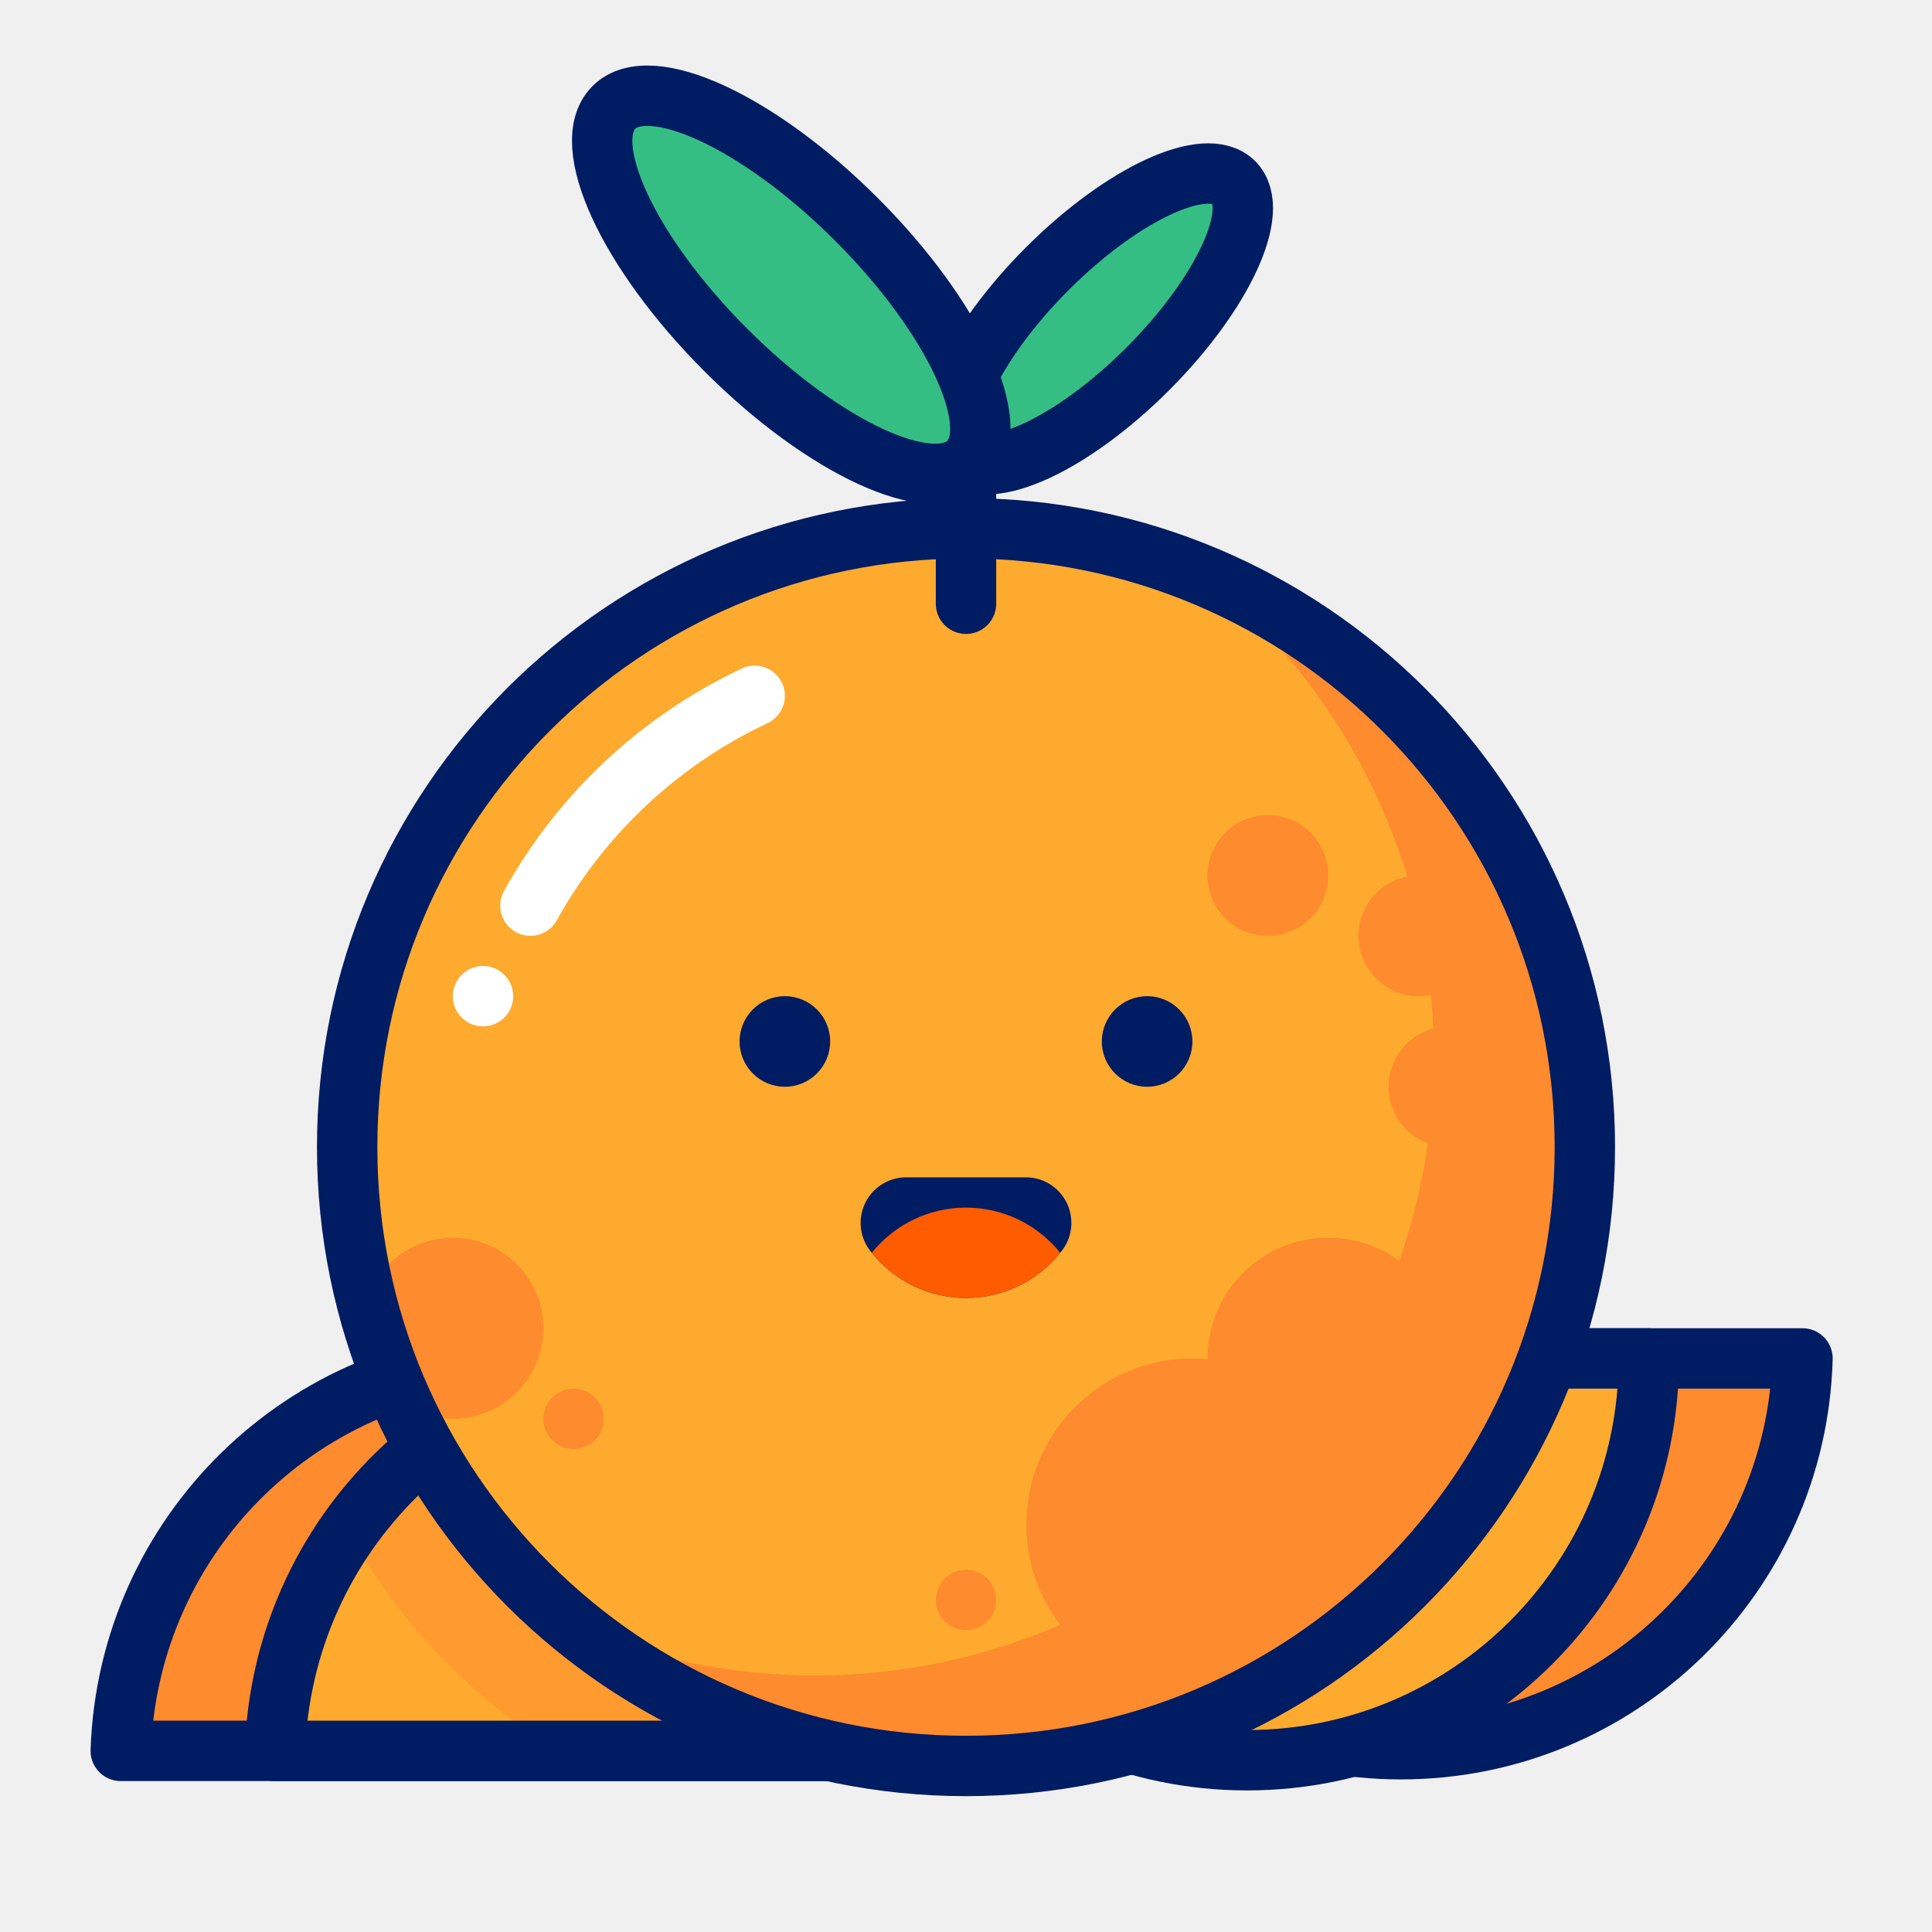
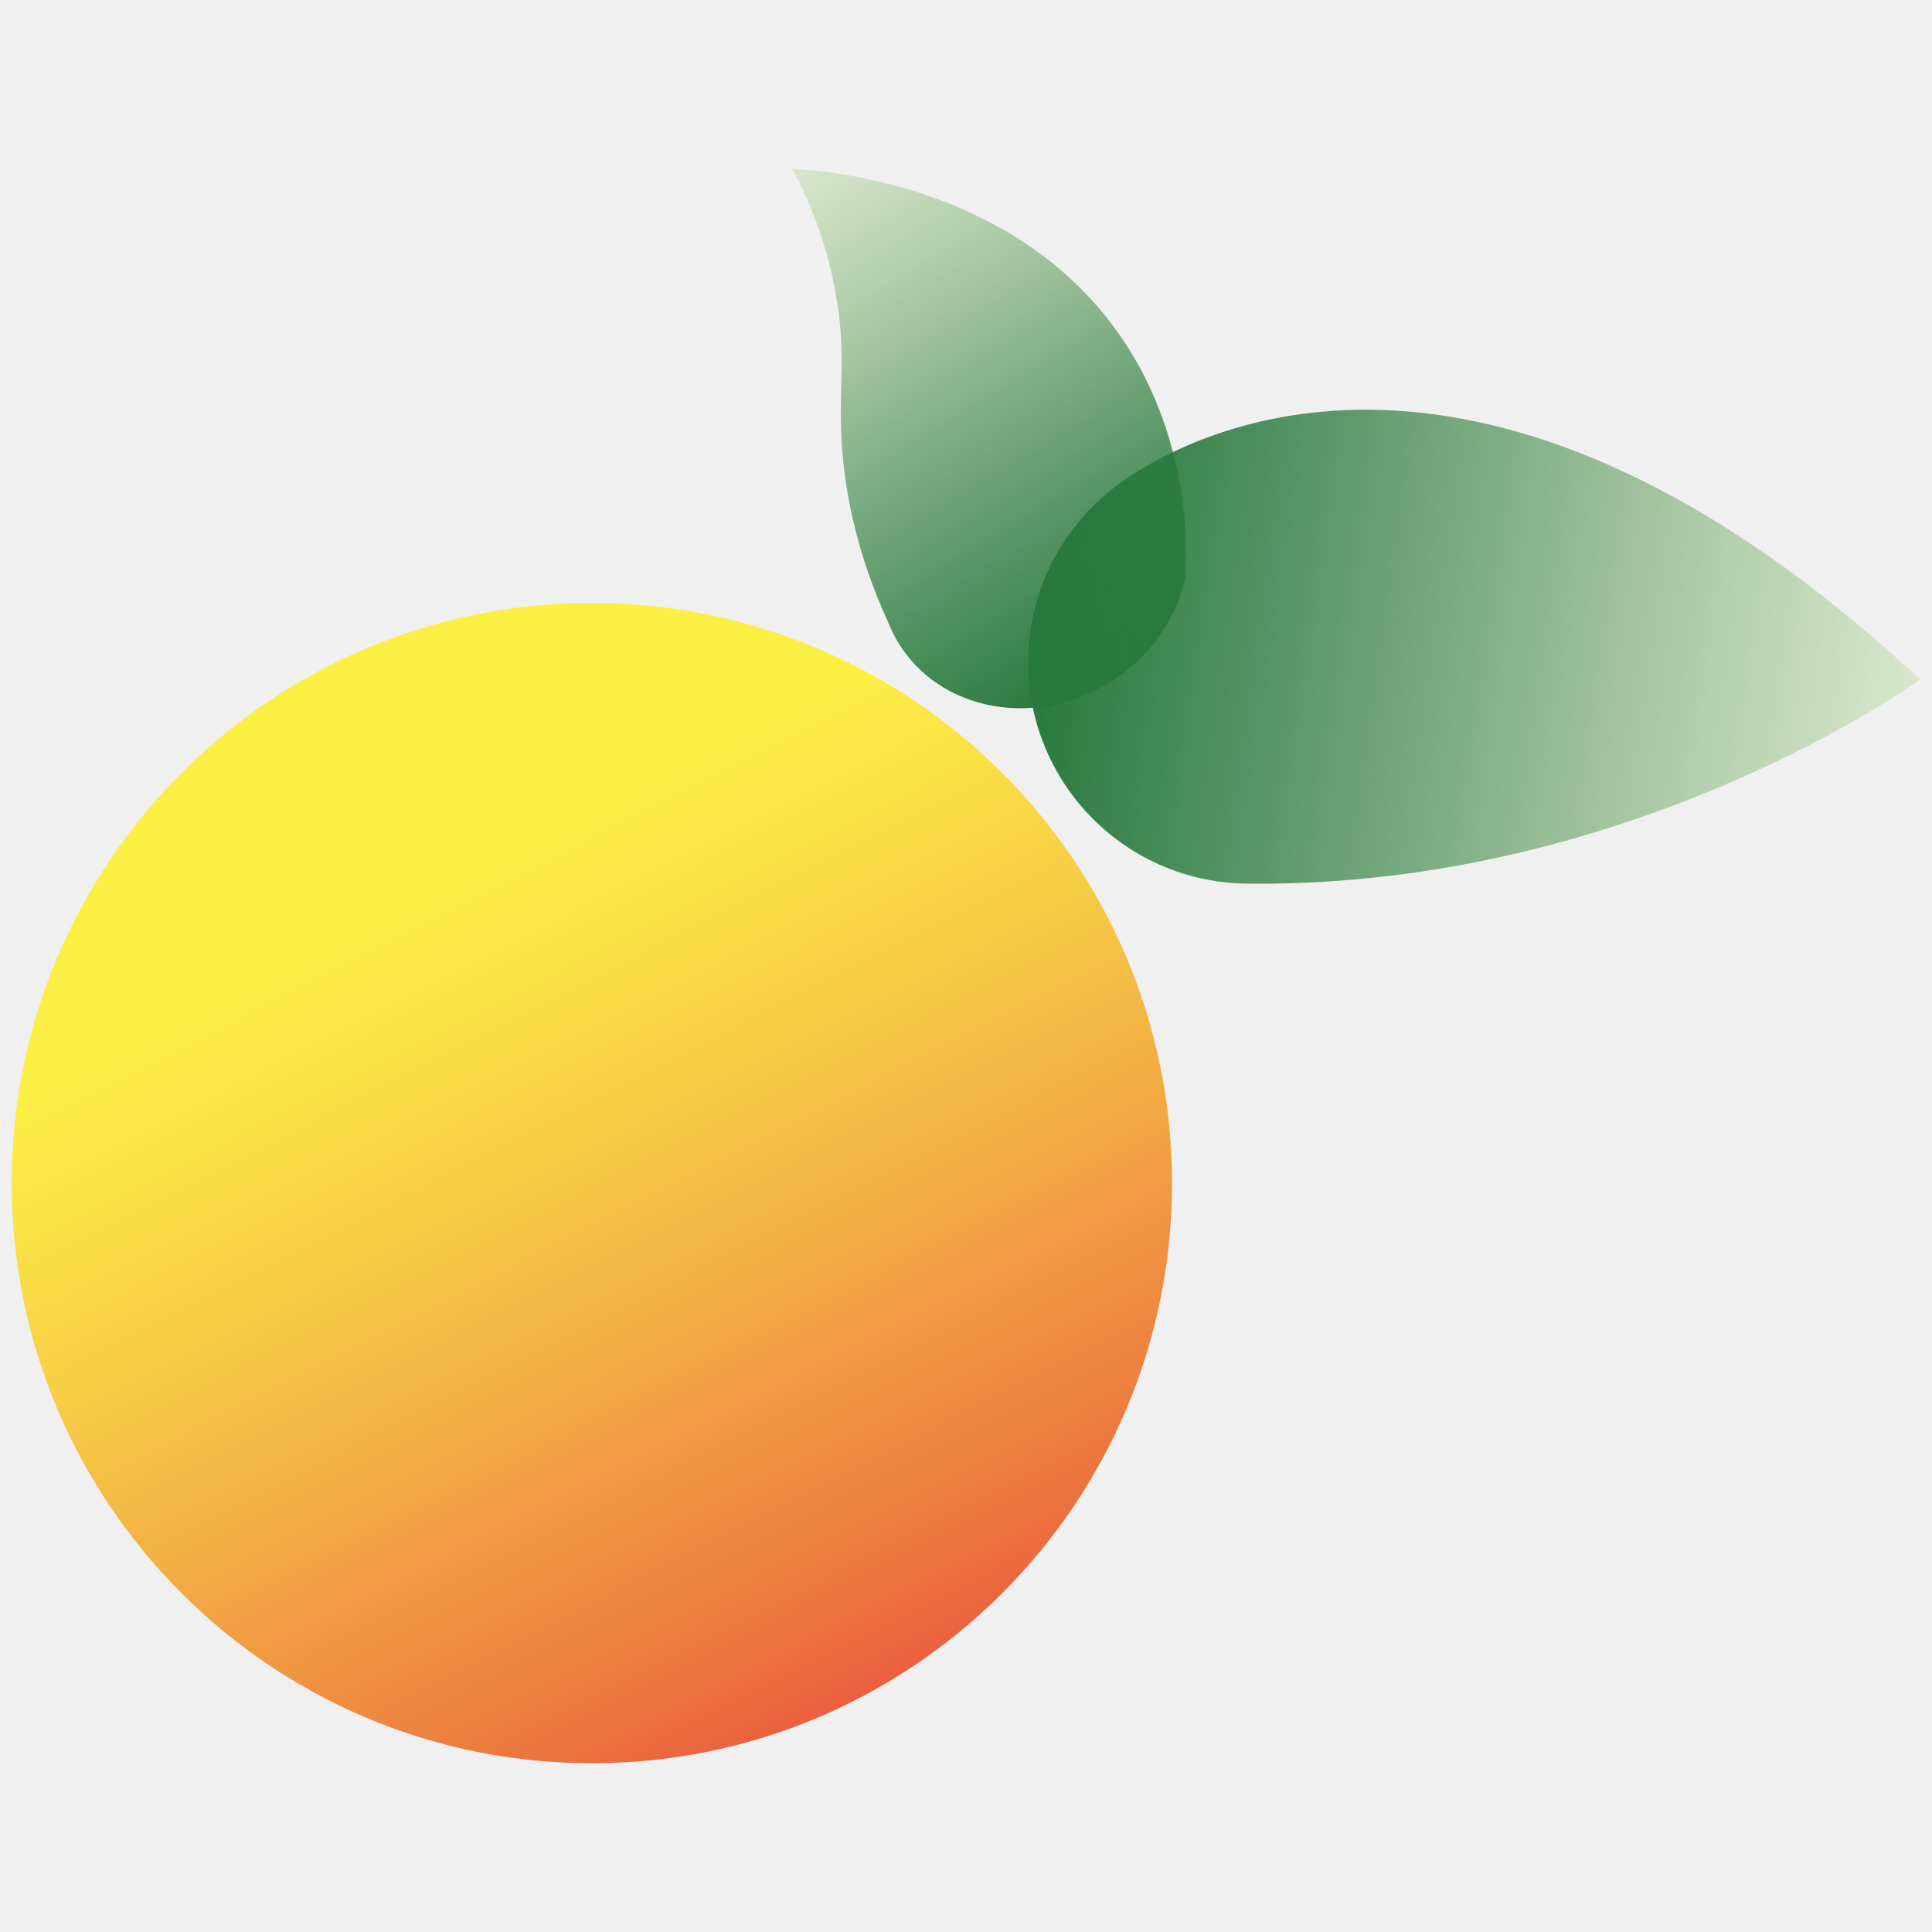
- <svg xmlns="http://www.w3.org/2000/svg" viewBox="0 0 64 64">
-   <g id="21a67d9c-6633-4ce3-81f5-9877f07d39b4">
-     <path d="M33.11,45H59.71a13.31,13.31,0,0,1-26.61,0Z" fill="#fe8b2e" id="38390ee2-2d1d-474f-857d-1113959e44ea" />
-     <path d="M33.11,45H59.71a13.31,13.31,0,0,1-26.61,0Z" fill="none" id="8630ee6b-cd26-498d-a90d-5c4d327e0ec3" stroke="#001c63" stroke-linecap="round" stroke-linejoin="round" stroke-width="2" />
-     <path d="M28,45H54.62A13.31,13.31,0,0,1,28,45Z" fill="#feaa2e" id="298885a7-ea0c-42bd-b0be-bd0cf2f27340" />
-     <path d="M28,45H54.62A13.31,13.31,0,0,1,28,45Z" fill="none" id="7b43058b-f528-457b-8a82-a295a7684b73" stroke="#001c63" stroke-linecap="round" stroke-linejoin="round" stroke-width="2" />
-     <path d="M30.62,58H4a13.45,13.45,0,0,1,13.3-13A13.45,13.45,0,0,1,30.62,58Z" fill="#fe8b2e" id="fc9f65a4-e865-4389-b961-bd4e1aa2df39" />
-     <path d="M30.62,58H4a13.45,13.45,0,0,1,13.3-13A13.45,13.45,0,0,1,30.62,58Z" fill="none" id="ab6ebc82-39a5-42af-b4f4-bc3c09d83b07" stroke="#001c63" stroke-linecap="round" stroke-linejoin="round" stroke-width="2" />
-     <path d="M35.71,58H9.11a13.13,13.13,0,0,1,2.43-7.27A13.34,13.34,0,0,1,22.41,45,13.45,13.45,0,0,1,35.71,58Z" fill="#feaa2e" id="5a271ae9-4db5-45ea-978c-047689feecd6" />
-     <path d="M35.71,58H18.47a19.81,19.81,0,0,1-6.93-7.27A13.34,13.34,0,0,1,22.41,45,13.45,13.45,0,0,1,35.71,58Z" fill="#fe9a2e" id="c6a836fd-6303-4789-9edd-953818ed4779" />
-     <path d="M35.71,58H9.11a13.45,13.45,0,0,1,13.3-13A13.45,13.45,0,0,1,35.71,58Z" fill="none" id="f9f01cf9-f507-4f8b-a6df-835dfacb11b5" stroke="#001c63" stroke-linecap="round" stroke-linejoin="round" stroke-width="2" />
-     <path d="M52.5,38A20.49,20.49,0,1,1,39.92,19.09,20.5,20.5,0,0,1,52.5,38Z" fill="#fe8b2e" id="24f0e011-24d6-42c5-aa65-8f9d4ae2da54" />
-     <path d="M47.5,35A20.5,20.5,0,0,1,19.08,53.91,20.5,20.5,0,0,1,39.92,19.09,20.45,20.45,0,0,1,47.5,35Z" fill="#feaa2e" id="3dde6887-c980-4c7f-9744-ed2cda4b769b" />
-     <circle cx="15" cy="44" fill="#fe8b2e" id="3ac9297e-1928-4c0e-a3d6-24cd3c63de99" r="3" />
-     <g id="cb095453-66fb-4d82-b28d-8423fcd91495">
-       <circle cx="26" cy="34.5" fill="#001c63" id="b373ba44-7c91-4811-9874-058027a0d6c6" r="1.5" />
-       <circle cx="38" cy="34.5" fill="#001c63" id="87edcc8e-03b2-4ebe-802b-17562bf09bf2" r="1.5" />
-     </g>
-     <circle cx="39.5" cy="50.5" fill="#fe8b2e" id="9ea7058f-aadc-4906-b3a3-bf0140b10182" r="5.5" />
-     <circle cx="42" cy="29" fill="#fe8b2e" id="5f3bf323-8b0b-4955-87eb-b89a7ae6e197" r="2" />
-     <circle cx="32" cy="53" fill="#fe8b2e" id="fb8d5444-2c0d-4588-84c9-697410a52ea7" r="1" />
-     <circle cx="19" cy="47" fill="#fe8b2e" id="624c1259-5fa0-48df-b8ec-ad9e29cd90ef" r="1" />
-     <circle cx="32" cy="38" fill="none" id="cb64e678-ba14-4038-96cf-4ed03f01228a" r="20.5" stroke="#001c63" stroke-linecap="round" stroke-linejoin="round" stroke-width="2" />
-     <path d="M17.57,30A16.57,16.57,0,0,1,25,23.05" fill="none" id="6a3f2bb0-dc9a-4bb8-bd9d-ea952e9ef6c5" stroke="#fff" stroke-linecap="round" stroke-linejoin="round" stroke-width="2" />
-     <circle cx="48" cy="36" fill="#fe8b2e" id="88bd1758-c92b-4567-858d-81fc47dab954" r="2" />
-     <circle cx="44" cy="45" fill="#fe8b2e" id="c248f84a-0d18-4294-b5ff-333e0a79db57" r="4" />
-     <circle cx="47" cy="31" fill="#fe8b2e" id="b963a5e4-7215-4793-8bad-675d741c3d4d" r="2" />
-     <path d="M35.2,41.4l-.08.1a4,4,0,0,1-6.24,0l-.08-.1A1.51,1.51,0,0,1,30,39H34A1.51,1.51,0,0,1,35.2,41.4Z" fill="#001c63" id="6600bdb2-11de-47a2-a961-98f26eda04ad" />
-     <path d="M35.12,41.5a4,4,0,0,1-6.24,0,4,4,0,0,1,6.24,0Z" fill="#ff5c00" id="b756eb3c-cb71-4082-b875-335b628a4c6f" />
-     <circle cx="16" cy="33" fill="#fff" id="f00a4983-cb31-4d2e-9210-08473ba34862" r="1" />
-     <line fill="none" id="a327f939-cc93-4d76-a2dc-00e6b01b0d19" stroke="#001c63" stroke-linecap="round" stroke-linejoin="round" stroke-width="2" x1="32" x2="32" y1="20" y2="15" />
-     <ellipse cx="36.36" cy="10.57" fill="#35be83" id="cd1ecd69-7f67-416a-aa99-7fd21fd762a4" rx="6.39" ry="2.35" stroke="#001c63" stroke-linecap="round" stroke-linejoin="round" stroke-width="2" transform="translate(3.17 28.8) rotate(-45)" />
-     <ellipse cx="26.21" cy="9.43" fill="#35be83" id="a5df6d43-515c-4118-990c-eafc82e3778d" rx="3.06" ry="8.31" stroke="#001c63" stroke-linecap="round" stroke-linejoin="round" stroke-width="2" transform="translate(1.01 21.3) rotate(-45)" />
+ <svg xmlns="http://www.w3.org/2000/svg" version="1.1" id="Layer_1" x="0px" y="0px" viewBox="0 0 1800 1800" style="enable-background:new 0 0 1800 1800;" xml:space="preserve">
+   <style type="text/css">
+ 	.st0{fill:url(#SVGID_1_);}
+ 	.st1{fill:url(#SVGID_2_);}
+ 	.st2{fill:#0B9948;}
+ 	.st3{fill:#FFFFFF;stroke:#010101;stroke-miterlimit:10;}
+ 	.st4{fill:#FFFFFF;stroke:#231F20;stroke-miterlimit:10;}
+ 	.st5{fill:url(#SVGID_3_);}
+ </style>
+   <linearGradient id="SVGID_1_" gradientUnits="userSpaceOnUse" x1="410.355" y1="826.626" x2="1001.644" y2="1981.883">
+     <stop offset="0" style="stop-color:#FCEF44" />
+     <stop offset="0.072" style="stop-color:#FAE445" />
+     <stop offset="0.204" style="stop-color:#F7CD45" />
+     <stop offset="0.382" style="stop-color:#F2A644" />
+     <stop offset="0.596" style="stop-color:#EC733F" />
+     <stop offset="0.752" style="stop-color:#E93F3A" />
+   </linearGradient>
+   <circle class="st0" cx="551.43" cy="1102.25" r="540.52" />
+   <g>
+     <linearGradient id="SVGID_2_" gradientUnits="userSpaceOnUse" x1="768.012" y1="443.38" x2="1330.614" y2="443.38" gradientTransform="matrix(-0.5192 -0.8546 -0.9417 0.5721 1861.916 1031.374)">
+       <stop offset="0" style="stop-color:#27783C" />
+       <stop offset="0.275" style="stop-color:#2A7B3C;stop-opacity:0.78" />
+       <stop offset="0.494" style="stop-color:#36833E;stop-opacity:0.605" />
+       <stop offset="0.694" style="stop-color:#499240;stop-opacity:0.445" />
+       <stop offset="0.88" style="stop-color:#61A842;stop-opacity:0.296" />
+       <stop offset="1" style="stop-color:#77C043;stop-opacity:0.2" />
+     </linearGradient>
+     <path class="st1" d="M738.04,157.23c14.59,27.12,33.86,70.19,42.26,126.47c7.58,50.75,1.2,77.9,3.76,125.6   c2.2,40.87,11.13,100.1,43.6,170.87c0,0.01,0.05,0.12,0.05,0.13c0.01,0.04,0.02,0.09,0.05,0.13c2.48,6.24,5.51,12.35,9.11,18.28   c38.42,63.24,126.07,80.19,195.78,37.83c31.68-19.25,54.21-47.45,65.71-78.46l0.04-0.03c0.07-0.25,0.13-0.44,0.23-0.66   c0.04-0.13,0.1-0.21,0.11-0.38c0.06-0.09,0.14-0.24,0.15-0.4c0.16-0.3,0.27-0.68,0.42-1.08c0.12-0.28,0.21-0.59,0.3-0.91   c0.55-1.62,1.06-3.23,1.57-4.83c0.73-2.46,1.54-5.43,2.38-8.83c0.87-3.53,15.16-135.33-72.9-245.57   C932.44,172.43,773.16,159.33,738.04,157.23z" />
+     <path class="st2" d="M1126.87,532.46c-0.51,1.6-1.02,3.2-1.57,4.83C1125.74,536.04,1126.29,534.41,1126.87,532.46z" />
+   </g>
+   <path class="st3" d="M1248.45,720.6" />
+   <path class="st4" d="M1025.05,408.54" />
+   <g>
+     <linearGradient id="SVGID_3_" gradientUnits="userSpaceOnUse" x1="926.052" y1="541.694" x2="1752.759" y2="541.694" gradientTransform="matrix(0.9892 0.1465 -0.1465 0.9892 127.0108 -108.1969)">
+       <stop offset="0" style="stop-color:#27783C" />
+       <stop offset="0.275" style="stop-color:#2A7B3C;stop-opacity:0.78" />
+       <stop offset="0.494" style="stop-color:#36833E;stop-opacity:0.605" />
+       <stop offset="0.694" style="stop-color:#499240;stop-opacity:0.445" />
+       <stop offset="0.88" style="stop-color:#61A842;stop-opacity:0.296" />
+       <stop offset="1" style="stop-color:#77C043;stop-opacity:0.2" />
+     </linearGradient>
+     <path class="st5" d="M1789.09,633.08c0,0-265.77,193.19-623.59,190.21c-0.13-0.02-0.28,0.03-0.41,0.01   c-10.3,0.05-20.76-0.67-31.3-2.23c-112.54-16.67-190.27-121.44-173.6-234.05c7.58-51.17,33.38-95.17,69.9-126.34l0.01-0.07   c0.31-0.23,0.54-0.4,0.78-0.64c0.15-0.11,0.24-0.24,0.46-0.34c0.09-0.12,0.25-0.31,0.47-0.41c0.33-0.36,0.79-0.71,1.26-1.12   c0.32-0.3,0.7-0.58,1.09-0.87c1.95-1.56,3.88-3.06,5.82-4.56c3.01-2.23,6.69-4.84,10.95-7.71   C1125.14,395.3,1393.27,265.38,1789.09,633.08z" />
+     <path class="st2" d="M1039.99,452.68c-1.94,1.5-3.87,2.99-5.82,4.56C1035.66,456.02,1037.6,454.45,1039.99,452.68z" />
  </g>
</svg>
